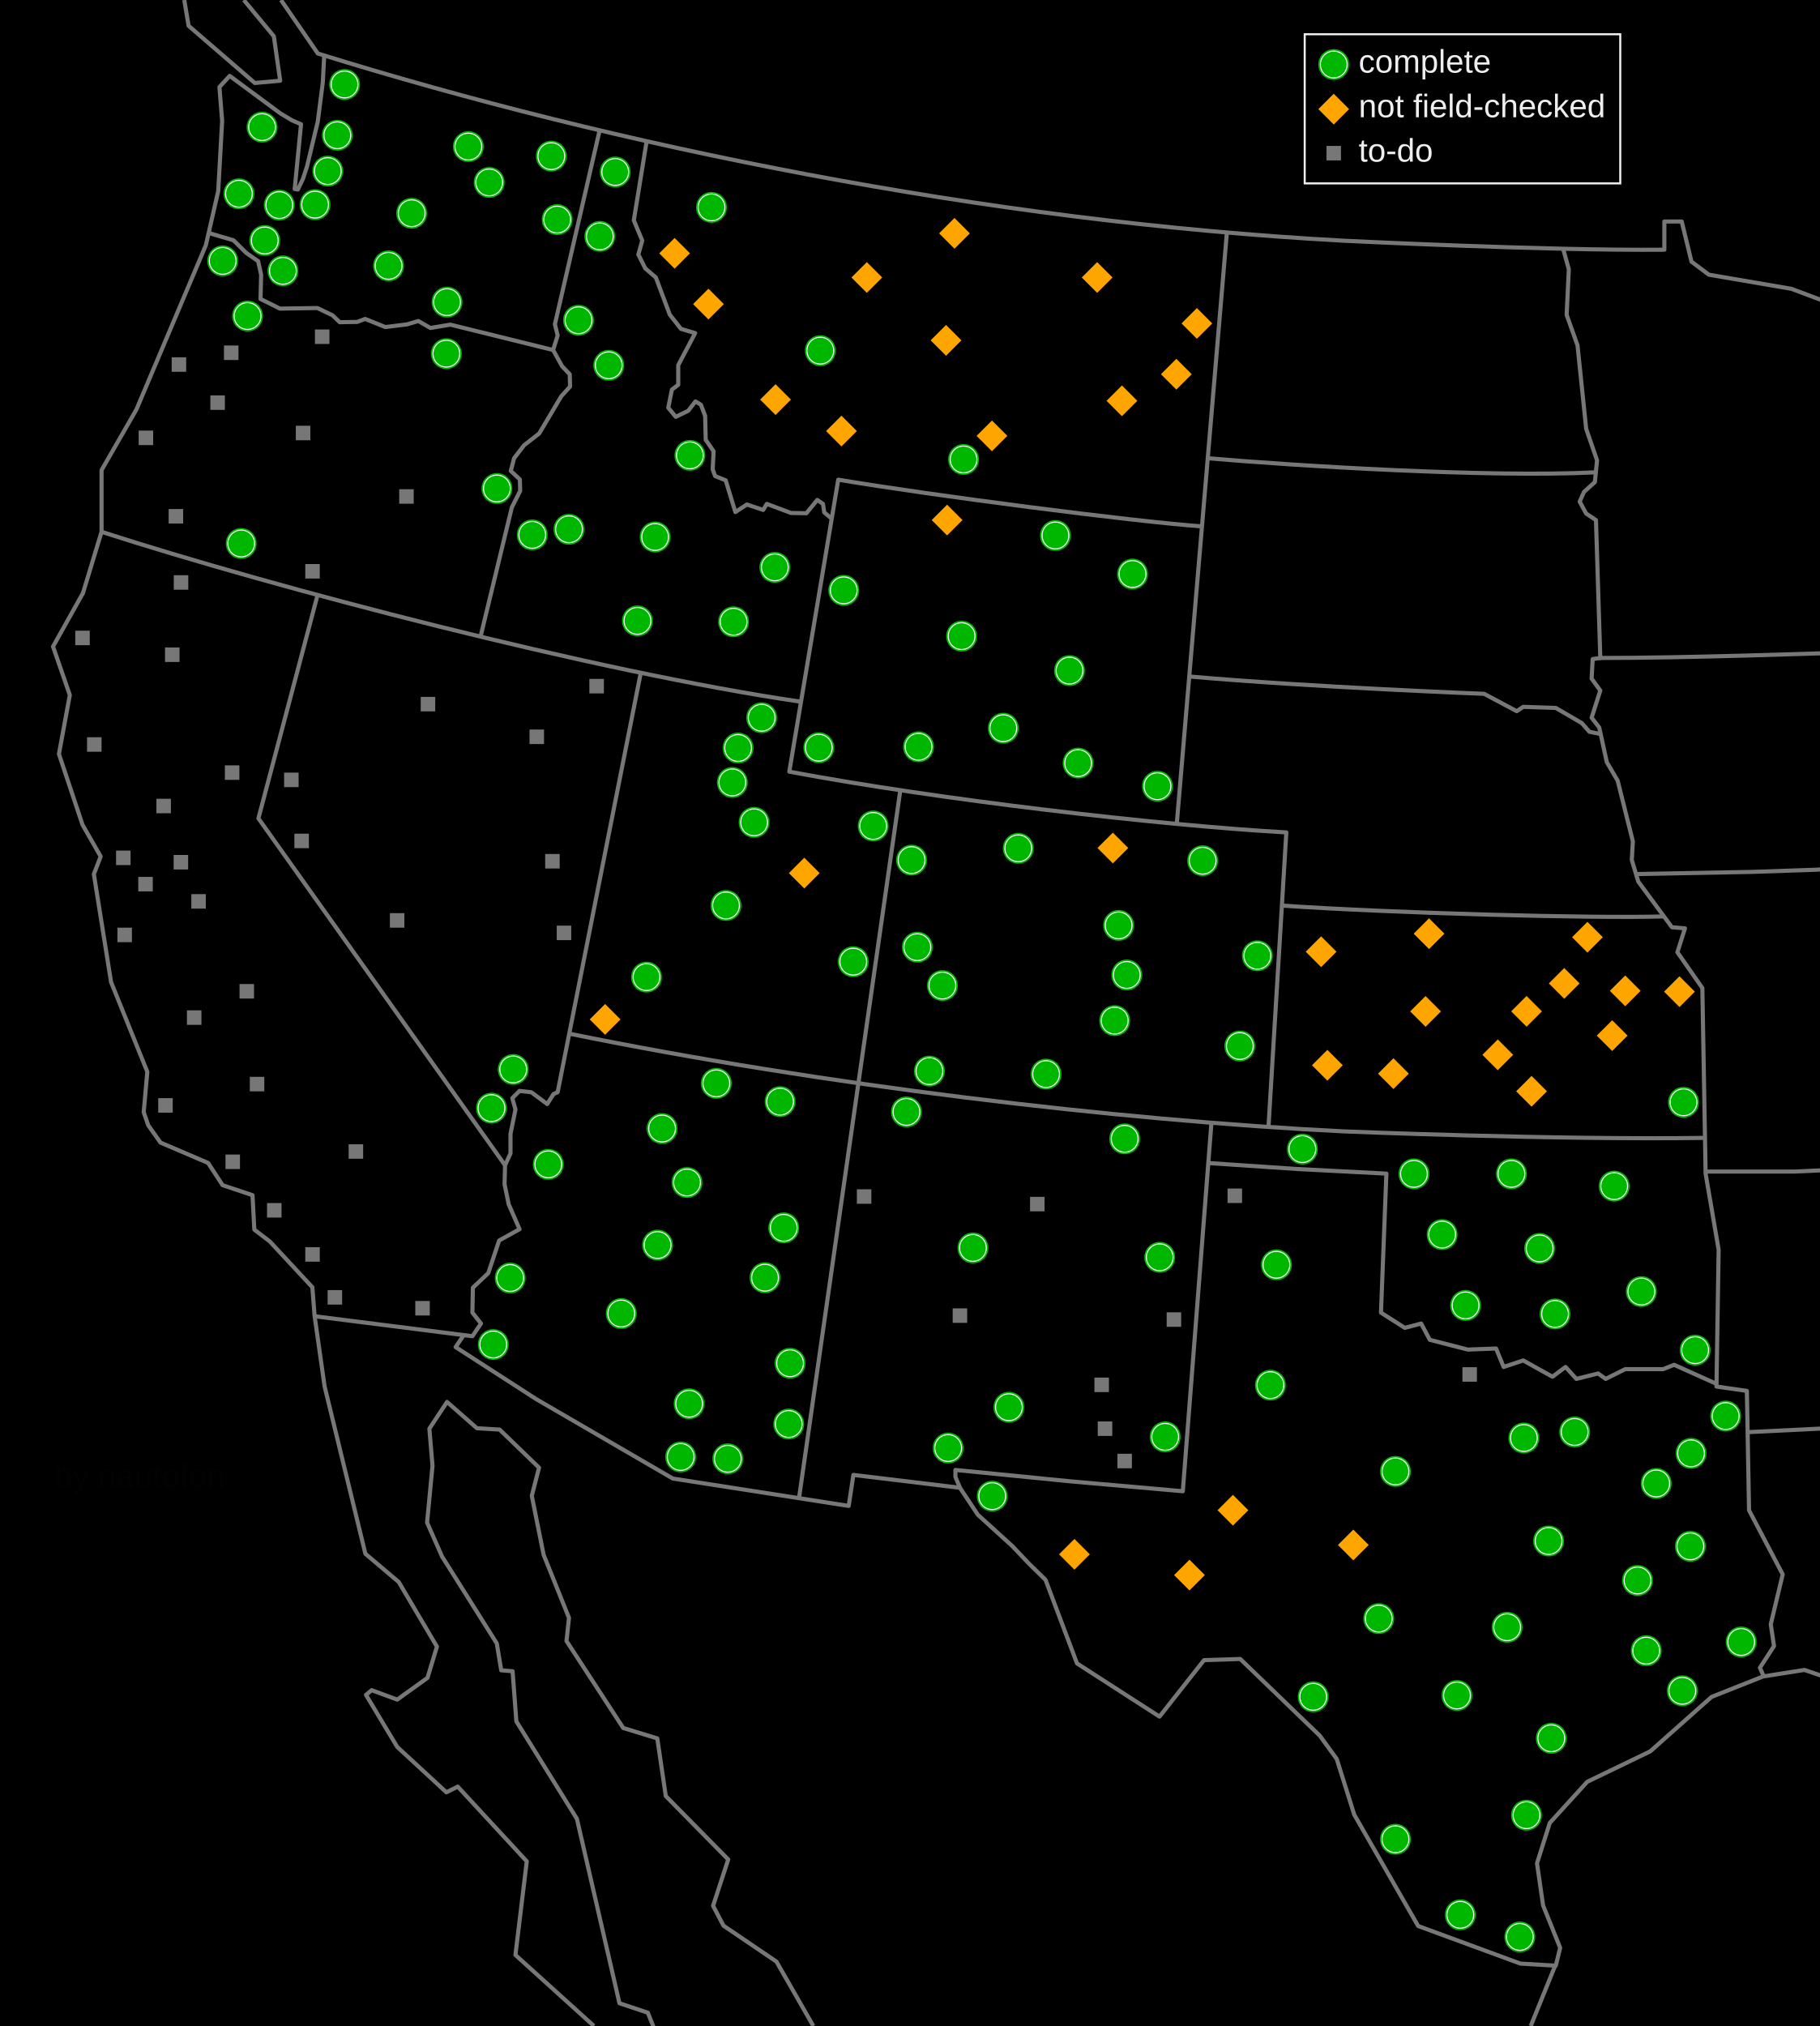
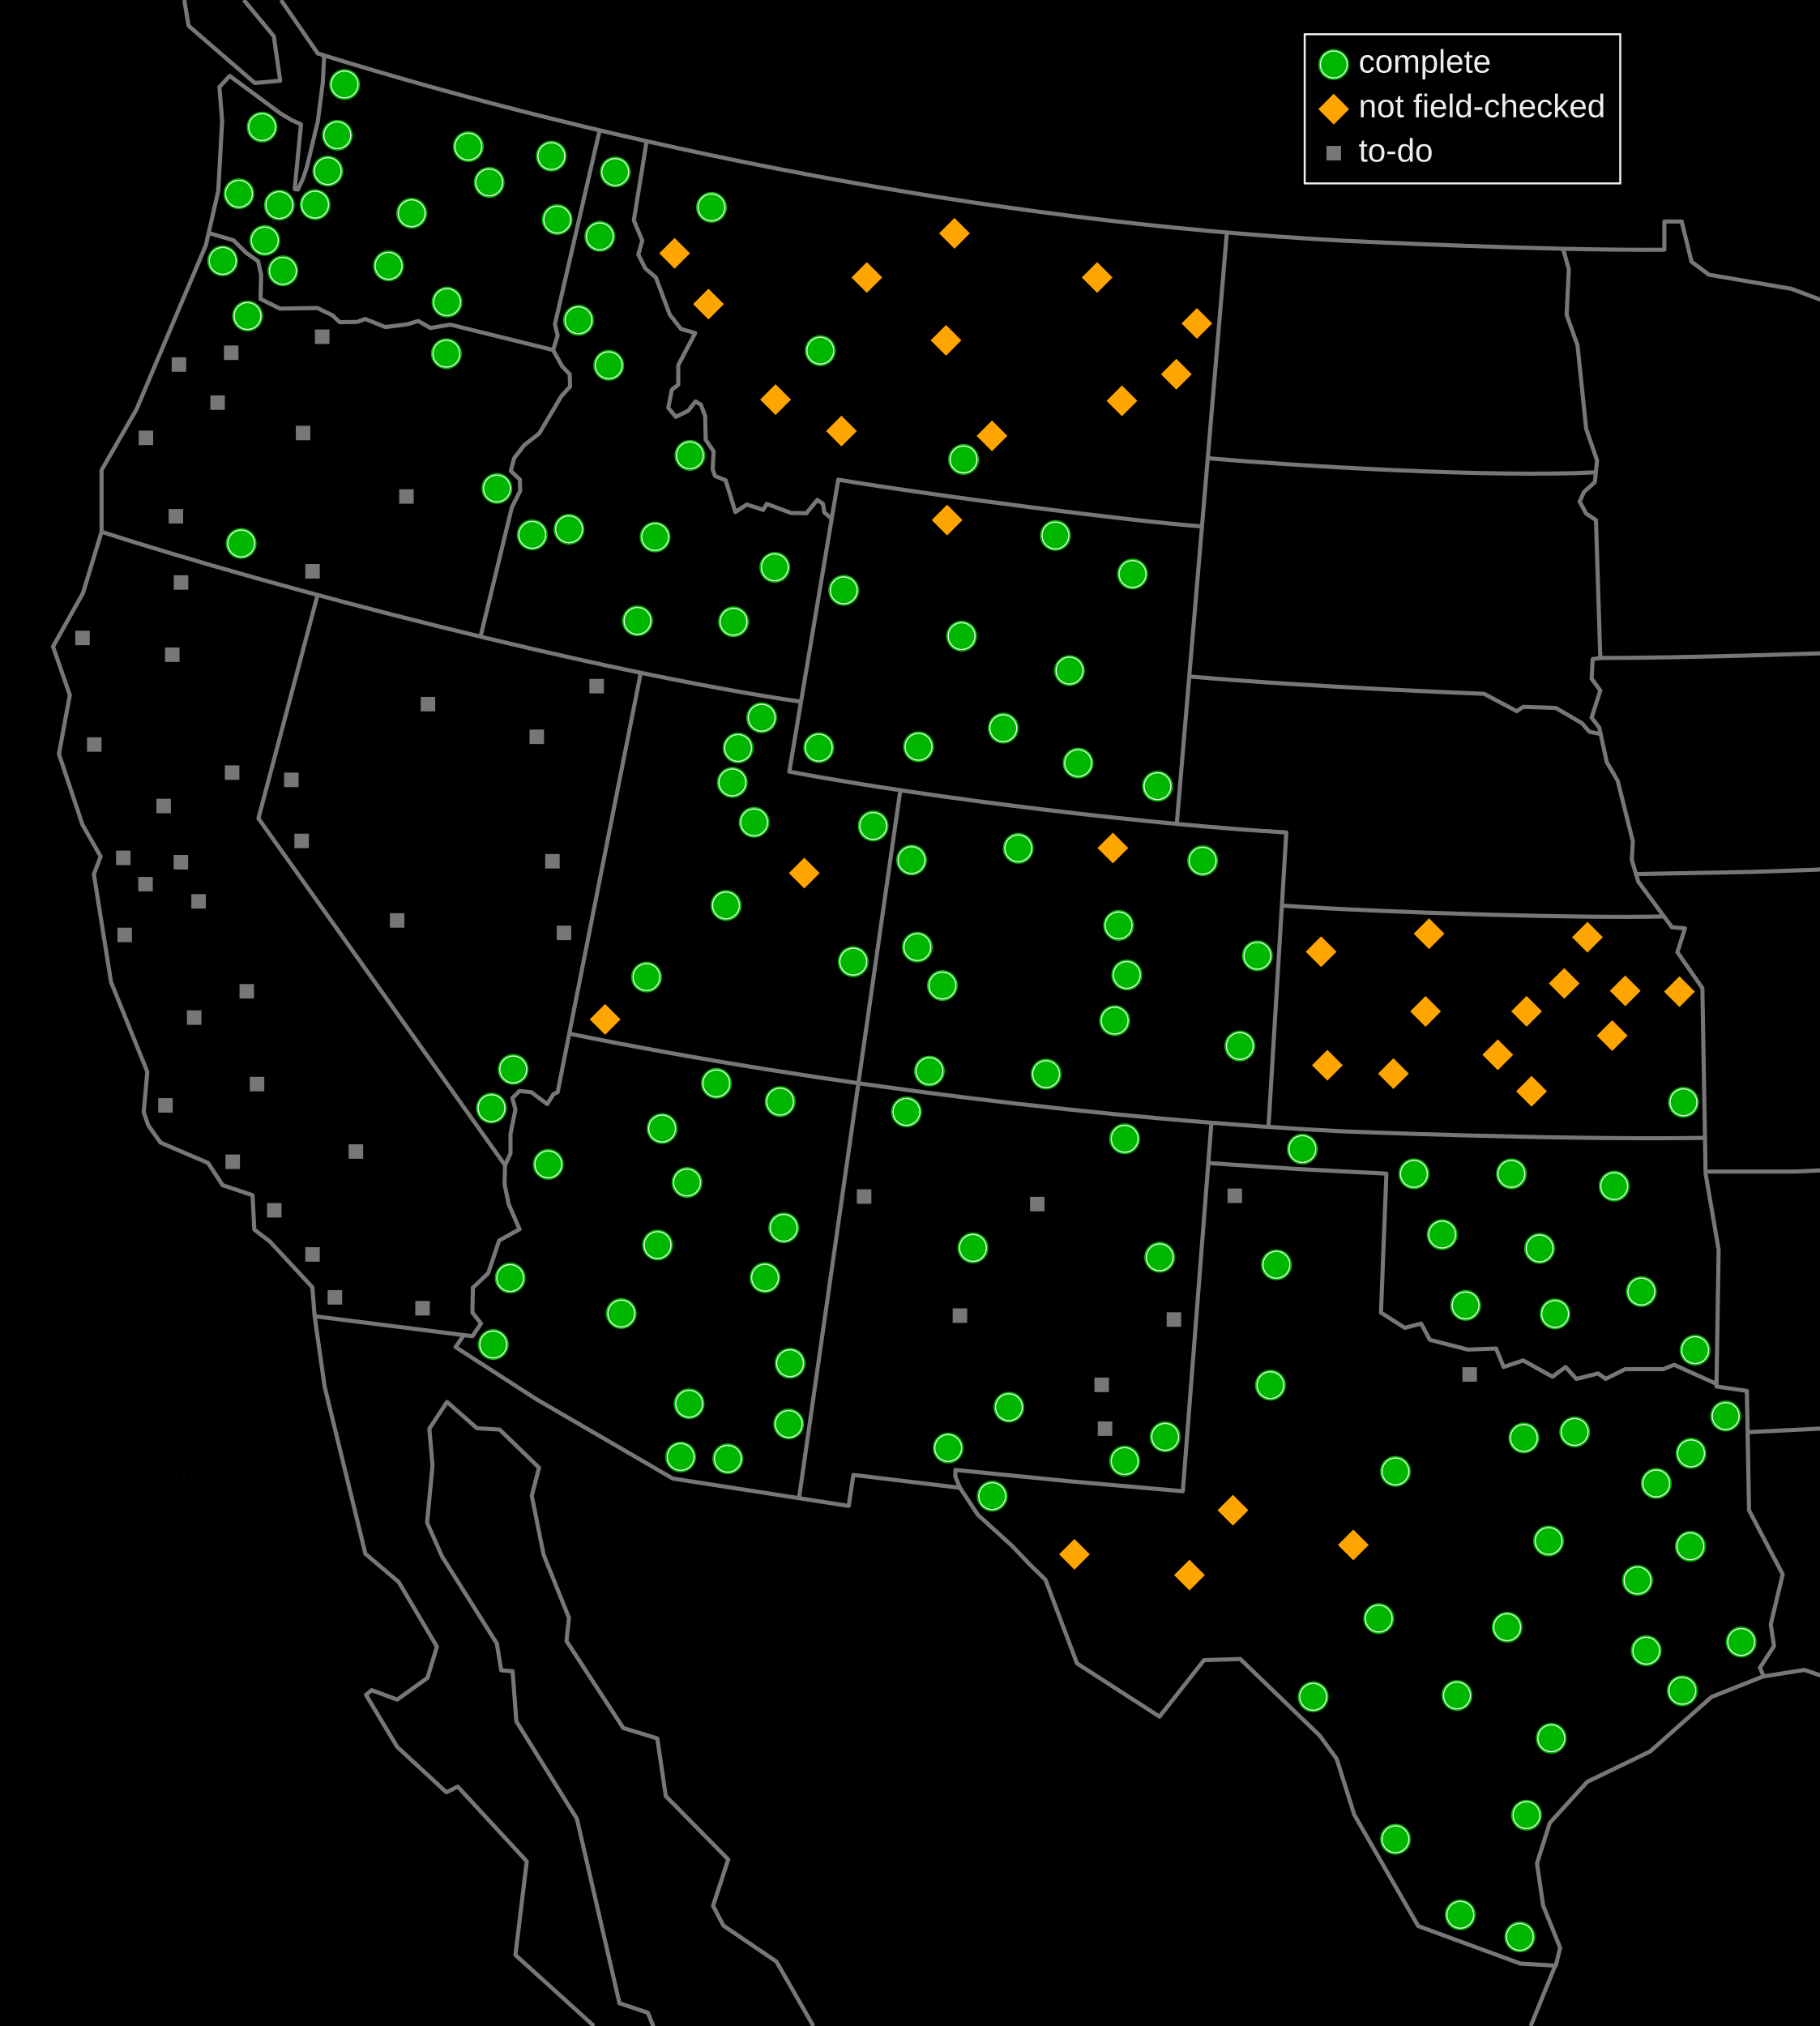
<svg xmlns="http://www.w3.org/2000/svg" xmlns:xlink="http://www.w3.org/1999/xlink" version="1.1" x="0px" y="0px" width="501.68px" height="558.55px" viewBox="0 0 501.68 558.55" xml:space="preserve">
  <symbol id="all" viewBox="-4.25 -4.25 8.5 8.5">
    <path style="fill:#00B700;" d="M4.25,0c0-2.35-1.9-4.25-4.25-4.25c-2.35,0-4.25,1.9-4.25,4.25S-2.35,4.25,0,4.25C2.35,4.25,4.25,2.35,4.25,0z" />
    <path style="fill:none;stroke:#FFFFFF;stroke-width:0.283;stroke-miterlimit:10;" d="M3.69,0c0-2.04-1.65-3.69-3.69-3.69S-3.68-2.04-3.68,0S-2.04,3.69,0,3.69S3.69,2.04,3.69,0z" />
  </symbol>
  <symbol id="cleanup" viewBox="-4.25 -4.25 8.5 8.5">
    <rect x="-3" y="-3" width="6" height="6" transform="rotate(45)" style="fill:orange" />
  </symbol>
  <symbol id="open" viewBox="-4.25 -4.25 8.5 8.5">
    <rect x="-2" y="-2" width="4" height="4" style="fill:#777" />
  </symbol>
  <symbol id="TODO" viewBox="-4.25 -4.25 8.5 8.5">
    <rect x="-2" y="-2" width="4" height="4" style="fill:red" />
  </symbol>
  <g id="map">
    <rect width="597.74" height="558.55" />
    <text id="made_by_nautofon" transform="matrix(1 0 0 1 15.00 410.00)" style="font-family:'ArialMT','Arial',sans-serif;fill:#020202;font-size:9px;">by nautofon</text>
    <path style="fill:none;stroke:#777777;stroke-width:1.134;stroke-linejoin:round;stroke-miterlimit:10;" d="M77.47,0l10.16,14.75c81.55,25.39,184,46.31,282.83,51.61 0 0 55.799 2.787 88.427 2.487v-7.783h4.789l2.694 11.076 4.789 3.592 22.75 3.891 14.368 5.388 10.178-2.993 17.362 4.49-13.47 7.184-18.858 18.559 0.299 2.395" />
    <line style="fill:none;stroke:#777777;stroke-width:1.134;stroke-linejoin:round;stroke-miterlimit:10;" x1="338.27" y1="64.1" x2="324.45" y2="227.16" />
    <polyline style="fill:none;stroke:#777777;stroke-width:1.134;stroke-linejoin:round;stroke-miterlimit:10;" points="87.56,164.04 71.25,225.62 139.25,321.25" />
    <polyline style="fill:none;stroke:#777777;stroke-width:1.134;stroke-linejoin:round;stroke-miterlimit:10;" points="176.67,185.49 153.75,301.12 152.62,301.62 150.88,304.38 146.5,301.12 143.25,300.75 141.25,302.75 142.12,305.88 140.75,312.62 140.75,318 139.25,321.25 139.12,326.5 140.25,332 143.25,338.88 137.62,342 134.62,351 130.38,355 130.25,361.88 132.62,364.88 130.25,368.38 86.75,362.88" />
    <polyline style="fill:none;stroke:#777777;stroke-width:1.134;stroke-linejoin:round;stroke-miterlimit:10;" points="50.81,0 52,7.12 70.25,22.88 77.25,22.25 75.5,10 67.22,0" />
    <path style="fill:none;stroke:#777777;stroke-width:1.134;stroke-linejoin:round;stroke-miterlimit:10;" d="m89.39 15.3-0.39 7.45-1.38 10.75-3 12.5-1.12 3.38-1.38 2.87-0.87-0.13 1.75-17.87-2.5-1.08-3.21-1.92-13.96-10.33-2.83 3.08 0.75 9.33-1.08 19.34-3.42 14.95-19.13 45.26-9.62 16.74v17l-5.12 16.88-8.26 14.75 4.63 13.37-3 16.26 6.5 19.5 5 8.74-1.87 4.88 4.74 29.75 10 24.75-1 11.12 1.26 3.63 3.37 4.75 13.13 5.62 4 6.13 8.24 2.75 0.5 9.5 4.26 3.25 11.74 12.63 0.63 8 2.75 19.37 11.25 46.13 9.177 7.754 10.54 17.833-2.607 8.605-8.344 5.997-7.04-2.607-1.565 1.304 8.605 14.341 13.559 12.516 3.129-1.565 19.035 20.599-3.129 25.814 21.642 19.574" />
    <path style="fill:none;stroke:#777777;stroke-width:1.134;stroke-linejoin:round;stroke-miterlimit:10;" d="m180.18 558.79-1.565-3.911-7.822-2.607-11.734-50.846-16.688-26.857-1.043-13.82-3.129-0.261-1.228-7.413-15.09-23.953-4.13-9.37 1.5-15.63-0.87-10.24 4.87-7.38 8.25 7.25 6.25 0.37 10.87 10.5-2 7.76 3.26 16.24 6.997 17.413-0.687 6.37 15.645 23.989 9.387 2.868 2.347 15.906 17.21 17.47-4.172 12.777 2.868 5.476 14.602 9.909 10.169 17.749" />
    <path style="fill:none;stroke:#777777;stroke-width:1.134;stroke-linejoin:round;stroke-miterlimit:10;" d="m127.87 368.07-2.25 3.31 22.26 14.37 37.62 21.87 48.5 7.55 1.29-8.55 29.38 3.55 4.95 7.45 9.5 8.63 4.68 4.93 4.464 4.358 8.681 23.049 22.75 14.668 12.273-15.566 9.989-0.323 21.93 21.149 4.666 6.405 4.83 15.362 17.624 30.7 28.183 10.36 9.765 0.577 1.202-4.926-4.701-11.674-1.683-11.626 3.523-11.123 10.338-11.353 17.362-8.382 16.902-15.012 14.229-5.642 11.375-1.796 13.171 4.49 14.967-3.592 14.368 10.477 12.872-0.299 6.585-4.191 6.885 2.395 2.694-2.993-3.891-3.592-0.299-8.082-2.993-5.388 6.885-4.191 13.47-2.395 15.53 0.898" />
    <line style="fill:none;stroke:#777777;stroke-width:1.134;stroke-linejoin:round;stroke-miterlimit:10;" x1="248.23" y1="217.87" x2="220.3" y2="413.04" />
    <path style="fill:none;stroke:#777777;stroke-width:1.134;stroke-linejoin:round;stroke-miterlimit:10;" d="M28,146.62c47.23,15.27,136.03,38.56,192.86,46.85" />
    <path style="fill:none;stroke:#777777;stroke-width:1.134;stroke-linejoin:round;stroke-miterlimit:10;" d="M156.95 284.97c69.54 14.18 151.01 23.87 213.51 26.94 0 0 58.194 2.396 99.503 1.797" />
    <path style="fill:none;stroke:#777777;stroke-width:1.134;stroke-linejoin:round;stroke-miterlimit:10;" d="M331.36,145.12c-18.79-1.34-74.68-8.56-100.24-12.88l-13.5,80.5c41,7.71,102.37,14.82,137.04,16.75l-4.92,81.2" />
    <polyline style="fill:none;stroke:#777777;stroke-width:1.134;stroke-linejoin:round;stroke-miterlimit:10;" points="334.01,309.54 326.12,411.12 295.42,408.42 263.42,405.25 263.42,407.17 264.67,410.17" />
    <path style="fill:none;stroke:#777777;stroke-width:1.134;stroke-linejoin:round;stroke-miterlimit:10;" d="m333.16 320.64 24.461 1.643 24.63 1.276-1.497 38.332 6.585 4.191 4.49-1.197 2.395 4.49 10.477 2.694 7.783-0.299 2.095 5.089 5.388-1.796 8.082 4.49 3.592-2.694 2.993 3.293 5.987-1.497 2.095 1.497 5.388-2.694h10.477l2.993-1.197 11.974 5.388" />
    <path style="fill:none;stroke:#777777;stroke-width:1.134;stroke-linejoin:round;stroke-miterlimit:10;" d="m353.22 249.65c31.131 2.095 85.611 3.592 105.67 2.993" />
    <path style="fill:none;stroke:#777777;stroke-width:1.134;stroke-linejoin:round;stroke-miterlimit:10;" d="m327.78 186.49c34.125 2.993 81.42 4.789 81.42 4.789l8.98 4.789 1.796-1.197 8.98 0.299 7.184 4.191 2.095 2.395 2.993 0.599" />
    <path style="fill:none;stroke:#777777;stroke-width:1.134;stroke-linejoin:round;stroke-miterlimit:10;" d="m332.87 126.32c24.246 2.095 77.529 5.388 107.16 3.891" />
    <polyline style="fill:none;stroke:#777777;stroke-width:1.134;stroke-linejoin:round;stroke-miterlimit:10;" points="165.33,35.93 153,89.38 153.75,92.5 152.5,96.5 155,101 157.08,103.17 157.17,106.58 154.75,109.25 148.67,119.5 144.5,122.75 141.75,126.33 140.83,129.83 143.33,132.17 143.42,135.33 141.12,139.88 132.49,175.53" />
    <polyline style="fill:none;stroke:#777777;stroke-width:1.134;stroke-linejoin:round;stroke-miterlimit:10;" points="178.29,38.93 174.75,60.75 177.08,66.33 176,70.17 177.92,74 180.83,76.5 184.67,86.75 187.75,90.67 191.67,91.83 187,100.67 187,106.08 185.25,107.42 184.25,112.42 186.33,114.92 189.75,113.25 191.75,110.67 193.25,111.58 194.42,114.67 194.58,121.25 196.75,124.42 196.5,129.42 197.17,131.25 200.08,132.42 202.75,141.17 205.92,139.08 210.42,140.58 211.42,138.92 218.08,141.42 222.33,141.5 225.33,137.83 226.92,138.92 227.25,141.25 229.32,143.01" />
    <polyline style="fill:none;stroke:#777777;stroke-width:1.134;stroke-linejoin:round;stroke-miterlimit:10;" points="57.53,64.23 64.38,66.25 67.92,69.75 71.17,72 72,75.75 71.83,82.42 77.17,85.08 87.5,84.92 91.67,86.92 93.67,88.83 98.5,88.75 100.67,87.92 106.25,90.17 112.25,89.42 115.33,88.5 118.67,90.42 124.17,89.5 152.5,96.5" />
    <path style="fill:none;stroke:#777777;stroke-width:1.134;stroke-linejoin:round;stroke-miterlimit:10;" d="m431.05 68.847 1.497 5.388-0.599 12.572 2.993 8.382 2.395 23.049 2.993 8.681-0.599 5.987-2.993 2.694-1.197 2.694 1.796 3.293 2.694 1.796 1.197 38.016-2.095 0.299-0.299 5.388 2.395 3.293-2.395 7.484 2.095 2.694 2.095 9.579 2.993 5.089 4.191 16.763-0.299 5.089 1.796 5.987 9.28 12.572 3.592 0.299-2.095 6.585 6.885 9.878 0.898 51.187 3.592 20.954-0.599 37.717 8.382 1.197 0.599 32.927 9.28 17.661-3.293 13.77 0.898 5.987-3.891 5.987 1.197 2.694" />
    <path style="fill:none;stroke:#777777;stroke-width:1.134;stroke-linejoin:round;stroke-miterlimit:10;" d="m440.93 181.4c24.246 0 58.371-1.197 76.93-1.796" />
    <path style="fill:none;stroke:#777777;stroke-width:1.134;stroke-linejoin:round;stroke-miterlimit:10;" d="m451.1 240.97 32.029-0.599 17.661-0.599 12.273-0.898 5.089 4.789" />
    <path style="fill:none;stroke:#777777;stroke-width:1.134;stroke-linejoin:round;stroke-miterlimit:10;" d="m470.56 322.99h24.246l32.329-1.497 17.062 0.299 1.796 2.694-4.789 5.987 10.776-0.299" />
    <path style="fill:none;stroke:#777777;stroke-width:1.134;stroke-linejoin:round;stroke-miterlimit:10;" d="m481.94 394.83 48.792-2.395" />
    <path style="fill:none;stroke:#777777;stroke-width:1.134;stroke-linejoin:round;stroke-miterlimit:10;" d="m428.87 541.7-6.822 16.841" />
  </g>
  <g id="legend" transform="translate(55)">
    <rect x="304.73" y="9.44" style="stroke:#EEEEEE;stroke-width:0.567;stroke-miterlimit:10;" width="87" height="41.12" />
    <text transform="matrix(1 0 0 1 319.5923 44.5608)" style="fill:#EEEEEE; font-family:'ArialMT','Arial',sans-serif; font-size:9px;">to-do</text>
    <use xlink:href="#open" width="8.5" height="8.5" id="legend-unkown_1_" x="-4.25" y="-4.25" transform="matrix(1 0 0 -1 312.729 42.2266)" style="overflow:visible;" />
    <text transform="matrix(1 0 0 1 319.5923 32.3207)" style="fill:#EEEEEE; font-family:'ArialMT','Arial',sans-serif; font-size:9px;">not field-checked</text>
    <use xlink:href="#cleanup" width="8.5" height="8.5" id="legend-some_1_" x="-4.25" y="-4.25" transform="matrix(1 0 0 -1 312.729 30.0874)" style="overflow:visible;" />
    <text transform="matrix(1 0 0 1 319.5933 20.0199)" style="fill:#EEEEEE; font-family:'ArialMT','Arial',sans-serif; font-size:9px;">complete</text>
    <use xlink:href="#all" width="8.5" height="8.5" id="legend-all_1_" x="-4.25" y="-4.25" transform="matrix(1 0 0 -1 312.729 17.7852)" style="overflow:visible;" />
  </g>
  <g id="data">
    <g id="AZ">
      <use xlink:href="#all" width="8.5" height="8.5" id="camp_verde" x="-4.25" y="-4.25" transform="matrix(1 0 0 -1 181.292 343.25)" style="overflow:visible;" />
      <use xlink:href="#all" width="8.5" height="8.5" id="clifton" x="-4.25" y="-4.25" transform="matrix(1 0 0 -1 217.8335 375.834)" style="overflow:visible;" />
      <use xlink:href="#all" width="8.5" height="8.5" id="ehrenberg" x="-4.25" y="-4.25" transform="matrix(1 0 0 -1 140.6665 352.334)" style="overflow:visible;" />
      <use xlink:href="#all" width="8.5" height="8.5" id="flagstaff" x="-4.25" y="-4.25" transform="matrix(1 0 0 -1 189.417 326)" style="overflow:visible;" />
      <use xlink:href="#all" width="8.5" height="8.5" id="g_canyon_vlg" x="-4.25" y="-4.25" transform="matrix(1 0 0 -1 182.542 311.125)" style="overflow:visible;" />
      <use xlink:href="#all" width="8.5" height="8.5" id="holbrook" x="-4.25" y="-4.25" transform="matrix(1 0 0 -1 216.084 338.5)" style="overflow:visible;" />
      <use xlink:href="#all" width="8.5" height="8.5" id="kayenta" x="-4.25" y="-4.25" transform="matrix(1 0 0 -1 215.0835 303.708)" style="overflow:visible;" />
      <use xlink:href="#all" width="8.5" height="8.5" id="kingman" x="-4.25" y="-4.25" transform="matrix(1 0 0 -1 151.167 321)" style="overflow:visible;" />
      <use xlink:href="#all" width="8.5" height="8.5" id="nogales" x="-4.25" y="-4.25" transform="matrix(1 0 0 -1 187.6665 401.667)" style="overflow:visible;" />
      <use xlink:href="#all" width="8.5" height="8.5" id="page" x="-4.25" y="-4.25" transform="matrix(1 0 0 -1 197.5005 298.667)" style="overflow:visible;" />
      <use xlink:href="#all" width="8.5" height="8.5" id="phoenix" x="-4.25" y="-4.25" transform="matrix(1 0 0 -1 171.292 362.125)" style="overflow:visible;" />
      <use xlink:href="#all" width="8.5" height="8.5" id="san_simon" x="-4.25" y="-4.25" transform="matrix(1 0 0 -1 217.4585 392.583)" style="overflow:visible;" />
      <use xlink:href="#all" width="8.5" height="8.5" id="show_low" x="-4.25" y="-4.25" transform="matrix(1 0 0 -1 210.917 352.25)" style="overflow:visible;" />
      <use xlink:href="#all" width="8.5" height="8.5" id="sierra_vista" x="-4.25" y="-4.25" transform="matrix(1 0 0 -1 200.6665 402.167)" style="overflow:visible;" />
      <use xlink:href="#all" width="8.5" height="8.5" id="tucson" x="-4.25" y="-4.25" transform="matrix(1 0 0 -1 190 387)" style="overflow:visible;" />
      <use xlink:href="#all" width="8.5" height="8.5" id="yuma" x="-4.25" y="-4.25" transform="matrix(1 0 0 -1 136 370.667)" style="overflow:visible;" />
    </g>
    <g id="CA">
      <use xlink:href="#open" width="8.5" height="8.5" id="bakersfield" x="-4.25" y="-4.25" transform="matrix(1 0 0 -1 70.875 298.874)" style="overflow:visible;" />
      <use xlink:href="#open" width="8.5" height="8.5" id="barstow" x="-4.25" y="-4.25" transform="matrix(1 0 0 -1 98.125 317.458)" style="overflow:visible;" />
      <use xlink:href="#open" width="8.5" height="8.5" id="carlsbad" x="-4.25" y="-4.25" transform="matrix(1 0 0 -1 86.1655 345.834)" style="overflow:visible;" />
      <use xlink:href="#open" width="8.5" height="8.5" id="el_centro" x="-4.25" y="-4.25" transform="matrix(1 0 0 -1 116.499 360.668)" style="overflow:visible;" />
      <use xlink:href="#open" width="8.5" height="8.5" id="eureka" x="-4.25" y="-4.25" transform="matrix(1 0 0 -1 22.7495 175.875)" style="overflow:visible;" />
      <use xlink:href="#open" width="8.5" height="8.5" id="fresno" x="-4.25" y="-4.25" transform="matrix(1 0 0 -1 68.042 273.2905)" style="overflow:visible;" />
      <use xlink:href="#open" width="8.5" height="8.5" id="hilt" x="-4.25" y="-4.25" transform="matrix(1 0 0 -1 49.9165 160.5835)" style="overflow:visible;" />
      <use xlink:href="#open" width="8.5" height="8.5" id="huron" x="-4.25" y="-4.25" transform="matrix(1 0 0 -1 53.542 280.5405)" style="overflow:visible;" />
      <use xlink:href="#open" width="8.5" height="8.5" id="los_angeles" x="-4.25" y="-4.25" transform="matrix(1 0 0 -1 75.6235 333.668)" style="overflow:visible;" />
      <use xlink:href="#open" width="8.5" height="8.5" id="oakdale" x="-4.25" y="-4.25" transform="matrix(1 0 0 -1 54.7495 248.5)" style="overflow:visible;" />
      <use xlink:href="#open" width="8.5" height="8.5" id="oakland" x="-4.25" y="-4.25" transform="matrix(1 0 0 -1 40.1245 243.75)" style="overflow:visible;" />
      <use xlink:href="#open" width="8.5" height="8.5" id="oxnard" x="-4.25" y="-4.25" transform="matrix(1 0 0 -1 64.1675 320.292)" style="overflow:visible;" />
      <use xlink:href="#open" width="8.5" height="8.5" id="redding" x="-4.25" y="-4.25" transform="matrix(1 0 0 -1 47.4995 180.5)" style="overflow:visible;" />
      <use xlink:href="#open" width="8.5" height="8.5" id="sacramento" x="-4.25" y="-4.25" transform="matrix(1 0 0 -1 45.124 222.2095)" style="overflow:visible;" />
      <use xlink:href="#open" width="8.5" height="8.5" id="san_diego" x="-4.25" y="-4.25" transform="matrix(1 0 0 -1 92.3325 357.668)" style="overflow:visible;" />
      <use xlink:href="#open" width="8.5" height="8.5" id="san_francisc" x="-4.25" y="-4.25" transform="matrix(1 0 0 -1 33.9995 236.5)" style="overflow:visible;" />
      <use xlink:href="#open" width="8.5" height="8.5" id="santa_cruz" x="-4.25" y="-4.25" transform="matrix(1 0 0 -1 34.3745 257.75)" style="overflow:visible;" />
      <use xlink:href="#open" width="8.5" height="8.5" id="santa_maria" x="-4.25" y="-4.25" transform="matrix(1 0 0 -1 45.6245 304.75)" style="overflow:visible;" />
      <use xlink:href="#open" width="8.5" height="8.5" id="stockton" x="-4.25" y="-4.25" transform="matrix(1 0 0 -1 49.874 237.7095)" style="overflow:visible;" />
      <use xlink:href="#open" width="8.5" height="8.5" id="truckee" x="-4.25" y="-4.25" transform="matrix(1 0 0 -1 63.9995 213)" style="overflow:visible;" />
      <use xlink:href="#open" width="8.5" height="8.5" id="ukiah" x="-4.25" y="-4.25" transform="matrix(1 0 0 -1 25.9995 205.25)" style="overflow:visible;" />
    </g>
    <g id="CO">
      <use xlink:href="#all" width="8.5" height="8.5" id="alamosa" x="-4.25" y="-4.25" transform="matrix(1 0 0 -1 288.4165 296.1221)" style="overflow:visible;" />
      <use xlink:href="#all" width="8.5" height="8.5" id="burlington" x="-4.25" y="-4.25" transform="matrix(1 0 0 -1 346.667 263.4971)" style="overflow:visible;" />
      <use xlink:href="#all" width="8.5" height="8.5" id="colorado_spr" x="-4.25" y="-4.25" transform="matrix(1 0 0 -1 310.6665 268.7886)" style="overflow:visible;" />
      <use xlink:href="#all" width="8.5" height="8.5" id="denver" x="-4.25" y="-4.25" transform="matrix(1 0 0 -1 308.4165 255.1221)" style="overflow:visible;" />
      <use xlink:href="#all" width="8.5" height="8.5" id="durango" x="-4.25" y="-4.25" transform="matrix(1 0 0 -1 256.25 295.2886)" style="overflow:visible;" />
      <use xlink:href="#cleanup" width="8.5" height="8.5" id="fort_collins" x="-4.25" y="-4.25" transform="matrix(1 0 0 -1 306.833 233.7886)" style="overflow:visible;" />
      <use xlink:href="#all" width="8.5" height="8.5" id="grand_juncti" x="-4.25" y="-4.25" transform="matrix(1 0 0 -1 252.916 261.1221)" style="overflow:visible;" />
      <use xlink:href="#all" width="8.5" height="8.5" id="lamar" x="-4.25" y="-4.25" transform="matrix(1 0 0 -1 341.833 288.3721)" style="overflow:visible;" />
      <use xlink:href="#all" width="8.5" height="8.5" id="montrose" x="-4.25" y="-4.25" transform="matrix(1 0 0 -1 259.833 271.7051)" style="overflow:visible;" />
      <use xlink:href="#all" width="8.5" height="8.5" id="pueblo" x="-4.25" y="-4.25" transform="matrix(1 0 0 -1 307.333 281.3721)" style="overflow:visible;" />
      <use xlink:href="#all" width="8.5" height="8.5" id="rangely" x="-4.25" y="-4.25" transform="matrix(1 0 0 -1 251.333 237.1221)" style="overflow:visible;" />
      <use xlink:href="#all" width="8.5" height="8.5" id="steamboat_sp" x="-4.25" y="-4.25" transform="matrix(1 0 0 -1 280.7495 233.8721)" style="overflow:visible;" />
      <use xlink:href="#all" width="8.5" height="8.5" id="sterling" x="-4.25" y="-4.25" transform="matrix(1 0 0 -1 331.583 237.2886)" style="overflow:visible;" />
    </g>
    <g id="ID">
      <use xlink:href="#all" width="8.5" height="8.5" id="boise" x="-4.25" y="-4.25" transform="matrix(1 0 0 -1 156.8745 145.9141)" style="overflow:visible;" />
      <use xlink:href="#all" width="8.5" height="8.5" id="coeur_dalene" x="-4.25" y="-4.25" transform="matrix(1 0 0 -1 165.3745 65.1641)" style="overflow:visible;" />
      <use xlink:href="#all" width="8.5" height="8.5" id="grangeville" x="-4.25" y="-4.25" transform="matrix(1 0 0 -1 167.833 100.7056)" style="overflow:visible;" />
      <use xlink:href="#all" width="8.5" height="8.5" id="idaho_falls" x="-4.25" y="-4.25" transform="matrix(1 0 0 -1 213.6245 156.4141)" style="overflow:visible;" />
      <use xlink:href="#all" width="8.5" height="8.5" id="ketchum" x="-4.25" y="-4.25" transform="matrix(1 0 0 -1 180.6245 148.0391)" style="overflow:visible;" />
      <use xlink:href="#all" width="8.5" height="8.5" id="lewiston" x="-4.25" y="-4.25" transform="matrix(1 0 0 -1 159.4995 88.2891)" style="overflow:visible;" />
      <use xlink:href="#all" width="8.5" height="8.5" id="nampa" x="-4.25" y="-4.25" transform="matrix(1 0 0 -1 146.7495 147.4556)" style="overflow:visible;" />
      <use xlink:href="#all" width="8.5" height="8.5" id="pocatello" x="-4.25" y="-4.25" transform="matrix(1 0 0 -1 202.2495 171.4141)" style="overflow:visible;" />
      <use xlink:href="#all" width="8.5" height="8.5" id="salmon" x="-4.25" y="-4.25" transform="matrix(1 0 0 -1 190.2075 125.5391)" style="overflow:visible;" />
      <use xlink:href="#all" width="8.5" height="8.5" id="sandpoint" x="-4.25" y="-4.25" transform="matrix(1 0 0 -1 169.6245 47.4141)" style="overflow:visible;" />
      <use xlink:href="#all" width="8.5" height="8.5" id="twin_falls" x="-4.25" y="-4.25" transform="matrix(1 0 0 -1 175.7495 171.1641)" style="overflow:visible;" />
    </g>
    <g id="KS">
      <use xlink:href="#cleanup" width="8.5" height="8.5" id="colby" transform="translate(360 258.13)" />
      <use xlink:href="#cleanup" width="8.5" height="8.5" id="dodge_city" transform="translate(379.94 291.74)" />
      <use xlink:href="#cleanup" width="8.5" height="8.5" id="emporia" transform="translate(440.25 281.26)" />
      <use xlink:href="#cleanup" width="8.5" height="8.5" id="garden_city" transform="translate(361.72 289.43)" />
      <use xlink:href="#cleanup" width="8.5" height="8.5" id="hays" transform="translate(388.8 274.59)" />
      <use xlink:href="#cleanup" width="8.5" height="8.5" id="hutchinson" transform="translate(408.71 286.55)" />
      <use xlink:href="#cleanup" width="8.5" height="8.5" id="junction_cit" transform="translate(427.03 266.87)" />
      <use xlink:href="#cleanup" width="8.5" height="8.5" id="kansas_city" transform="translate(458.8 269.14)" />
      <use xlink:href="#cleanup" width="8.5" height="8.5" id="marysville" transform="translate(433.43 254.13)" />
      <use xlink:href="#cleanup" width="8.5" height="8.5" id="phillipsburg" transform="translate(389.76 253.16)" />
      <use xlink:href="#all" width="8.5" height="8.5" id="pittsburg" transform="translate(459.91 299.64)" />
      <use xlink:href="#cleanup" width="8.5" height="8.5" id="salina_ks" transform="translate(416.65 274.57)" />
      <use xlink:href="#cleanup" width="8.5" height="8.5" id="topeka" transform="translate(443.85 268.92)" />
      <use xlink:href="#cleanup" width="8.5" height="8.5" id="wichita" transform="translate(418.02 296.61)" />
    </g>
    <g id="MT">
      <use xlink:href="#cleanup" width="8.5" height="8.5" id="billings" x="-4.25" y="-4.25" transform="matrix(1 0 0 -1 273.4985 120.168)" style="overflow:visible;" />
      <use xlink:href="#cleanup" width="8.5" height="8.5" id="bozeman" x="-4.25" y="-4.25" transform="matrix(1 0 0 -1 231.998 118.8345)" style="overflow:visible;" />
      <use xlink:href="#cleanup" width="8.5" height="8.5" id="butte" x="-4.25" y="-4.25" transform="matrix(1 0 0 -1 213.8315 110.168)" style="overflow:visible;" />
      <use xlink:href="#cleanup" width="8.5" height="8.5" id="glasgow_mt" x="-4.25" y="-4.25" transform="matrix(1 0 0 -1 302.4985 76.501)" style="overflow:visible;" />
      <use xlink:href="#cleanup" width="8.5" height="8.5" id="glendive" x="-4.25" y="-4.25" transform="matrix(1 0 0 -1 324.332 103.168)" style="overflow:visible;" />
      <use xlink:href="#cleanup" width="8.5" height="8.5" id="great_falls" x="-4.25" y="-4.25" transform="matrix(1 0 0 -1 238.9985 76.5015)" style="overflow:visible;" />
      <use xlink:href="#cleanup" width="8.5" height="8.5" id="havre" x="-4.25" y="-4.25" transform="matrix(1 0 0 -1 263.165 64.3345)" style="overflow:visible;" />
      <use xlink:href="#all" width="8.5" height="8.5" id="helena" x="-4.25" y="-4.25" transform="matrix(1 0 0 -1 226.1655 96.668)" style="overflow:visible;" />
      <use xlink:href="#all" width="8.5" height="8.5" id="kalispell" x="-4.25" y="-4.25" transform="matrix(1 0 0 -1 196.165 57.168)" style="overflow:visible;" />
      <use xlink:href="#all" width="8.5" height="8.5" id="laurel" x="-4.25" y="-4.25" transform="matrix(1 0 0 -1 265.665 126.6675)" style="overflow:visible;" />
      <use xlink:href="#cleanup" width="8.5" height="8.5" id="lewistown" x="-4.25" y="-4.25" transform="matrix(1 0 0 -1 260.832 93.835)" style="overflow:visible;" />
      <use xlink:href="#cleanup" width="8.5" height="8.5" id="miles_city" x="-4.25" y="-4.25" transform="matrix(1 0 0 -1 309.332 110.502)" style="overflow:visible;" />
      <use xlink:href="#cleanup" width="8.5" height="8.5" id="missoula" x="-4.25" y="-4.25" transform="matrix(1 0 0 -1 195.332 83.8345)" style="overflow:visible;" />
      <use xlink:href="#cleanup" width="8.5" height="8.5" id="sidney" x="-4.25" y="-4.25" transform="matrix(1 0 0 -1 329.998 89.1675)" style="overflow:visible;" />
      <use xlink:href="#cleanup" width="8.5" height="8.5" id="thompson_f" x="-4.25" y="-4.25" transform="matrix(1 0 0 -1 185.9985 69.8345)" style="overflow:visible;" />
    </g>
    <g id="NM">
      <use xlink:href="#all" width="8.5" height="8.5" id="alamogordo" x="-4.25" y="-4.25" transform="matrix(1 0 0 -1 278.1665 387.9561)" style="overflow:visible;" />
      <use xlink:href="#all" width="8.5" height="8.5" id="albuquerque" x="-4.25" y="-4.25" transform="matrix(1 0 0 -1 268.25 344.0381)" style="overflow:visible;" />
      <use xlink:href="#open" width="8.5" height="8.5" id="artesia" x="-4.25" y="-4.25" transform="matrix(1 0 0 -1 304.6665 393.873)" style="overflow:visible;" />
-       <use xlink:href="#open" width="8.5" height="8.5" id="carlsbad_nm" x="-4.25" y="-4.25" transform="matrix(1 0 0 -1 310.0835 402.79)" style="overflow:visible;" />
+       <use xlink:href="#all" width="8.5" height="8.5" id="carlsbad_nm" x="-4.25" y="-4.25" transform="matrix(1 0 0 -1 310.0835 402.79)" style="overflow:visible;" />
      <use xlink:href="#open" width="8.5" height="8.5" id="clovis" x="-4.25" y="-4.25" transform="matrix(1 0 0 -1 323.6665 363.7891)" style="overflow:visible;" />
      <use xlink:href="#all" width="8.5" height="8.5" id="farmington" x="-4.25" y="-4.25" transform="matrix(1 0 0 -1 249.916 306.5381)" style="overflow:visible;" />
      <use xlink:href="#open" width="8.5" height="8.5" id="gallup" x="-4.25" y="-4.25" transform="matrix(1 0 0 -1 238.2495 329.8721)" style="overflow:visible;" />
      <use xlink:href="#all" width="8.5" height="8.5" id="hobbs" x="-4.25" y="-4.25" transform="matrix(1 0 0 -1 321.25 396.123)" style="overflow:visible;" />
      <use xlink:href="#all" width="8.5" height="8.5" id="las_cruces" x="-4.25" y="-4.25" transform="matrix(1 0 0 -1 261.4165 399.2061)" style="overflow:visible;" />
      <use xlink:href="#all" width="8.5" height="8.5" id="raton" x="-4.25" y="-4.25" transform="matrix(1 0 0 -1 310.083 313.9551)" style="overflow:visible;" />
      <use xlink:href="#open" width="8.5" height="8.5" id="roswell" x="-4.25" y="-4.25" transform="matrix(1 0 0 -1 303.75 381.7891)" style="overflow:visible;" />
      <use xlink:href="#open" width="8.5" height="8.5" id="santa_fe" x="-4.25" y="-4.25" transform="matrix(1 0 0 -1 285.9995 331.9551)" style="overflow:visible;" />
      <use xlink:href="#open" width="8.5" height="8.5" id="socorro" x="-4.25" y="-4.25" transform="matrix(1 0 0 -1 264.6665 362.7051)" style="overflow:visible;" />
      <use xlink:href="#all" width="8.5" height="8.5" id="tucumcari" x="-4.25" y="-4.25" transform="matrix(1 0 0 -1 319.75 346.6221)" style="overflow:visible;" />
    </g>
    <g id="NV">
      <use xlink:href="#open" width="8.5" height="8.5" id="carson_city" x="-4.25" y="-4.25" transform="matrix(1 0 0 -1 83.165 231.833)" style="overflow:visible;" />
      <use xlink:href="#open" width="8.5" height="8.5" id="elko" x="-4.25" y="-4.25" transform="matrix(1 0 0 -1 147.9995 203.125)" style="overflow:visible;" />
      <use xlink:href="#open" width="8.5" height="8.5" id="ely" x="-4.25" y="-4.25" transform="matrix(1 0 0 -1 152.312 237.4375)" style="overflow:visible;" />
      <use xlink:href="#open" width="8.5" height="8.5" id="jackpot" x="-4.25" y="-4.25" transform="matrix(1 0 0 -1 164.4985 189.1665)" style="overflow:visible;" />
      <use xlink:href="#all" width="8.5" height="8.5" id="las_vegas" x="-4.25" y="-4.25" transform="matrix(1 0 0 -1 141.4985 294.833)" style="overflow:visible;" />
      <use xlink:href="#open" width="8.5" height="8.5" id="pioche" x="-4.25" y="-4.25" transform="matrix(1 0 0 -1 155.4995 257.1875)" style="overflow:visible;" />
      <use xlink:href="#all" width="8.5" height="8.5" id="primm" x="-4.25" y="-4.25" transform="matrix(1 0 0 -1 135.4985 305.5)" style="overflow:visible;" />
      <use xlink:href="#open" width="8.5" height="8.5" id="reno" x="-4.25" y="-4.25" transform="matrix(1 0 0 -1 80.332 215)" style="overflow:visible;" />
      <use xlink:href="#open" width="8.5" height="8.5" id="tonopah" x="-4.25" y="-4.25" transform="matrix(1 0 0 -1 109.4995 253.75)" style="overflow:visible;" />
      <use xlink:href="#open" width="8.5" height="8.5" id="winnemucca" x="-4.25" y="-4.25" transform="matrix(1 0 0 -1 117.9995 194.125)" style="overflow:visible;" />
    </g>
    <g id="OK" transform="translate(-4.25 -4.25)">
      <use xlink:href="#all" width="8.5" height="8.5" id="ardmore" transform="translate(428.75 362.24)" />
      <use xlink:href="#all" width="8.5" height="8.5" id="clinton" transform="translate(397.62 340.36)" />
      <use xlink:href="#all" width="8.5" height="8.5" id="enid" transform="translate(416.71 323.62)" />
      <use xlink:href="#all" width="8.5" height="8.5" id="guymon" transform="translate(359.08 316.79)" />
      <use xlink:href="#all" width="8.5" height="8.5" id="idabel" transform="translate(467.37 372.22)" />
      <use xlink:href="#all" width="8.5" height="8.5" id="lawton" transform="translate(404.08 359.89)" />
      <use xlink:href="#all" width="8.5" height="8.5" id="mcalester" transform="translate(452.54 356.07)" />
      <use xlink:href="#all" width="8.5" height="8.5" id="oklahoma_cit" transform="translate(424.49 344.17)" />
      <use xlink:href="#all" width="8.5" height="8.5" id="tulsa" transform="translate(445.05 327)" />
      <use xlink:href="#all" width="8.5" height="8.5" id="woodward" transform="translate(389.84 323.62)" />
    </g>
    <g id="OR">
      <use xlink:href="#all" width="8.5" height="8.5" id="astoria" x="-4.25" y="-4.25" transform="matrix(1 0 0 -1 61.3979 71.917)" style="overflow:visible;" />
      <use xlink:href="#open" width="8.5" height="8.5" id="bend" x="-4.25" y="-4.25" transform="matrix(1 0 0 -1 83.5645 119.375)" style="overflow:visible;" />
      <use xlink:href="#open" width="8.5" height="8.5" id="burns" x="-4.25" y="-4.25" transform="matrix(1 0 0 -1 112.0645 136.875)" style="overflow:visible;" />
      <use xlink:href="#open" width="8.5" height="8.5" id="coos_bay" x="-4.25" y="-4.25" transform="matrix(1 0 0 -1 40.231 120.708)" style="overflow:visible;" />
      <use xlink:href="#open" width="8.5" height="8.5" id="eugene" x="-4.25" y="-4.25" transform="matrix(1 0 0 -1 59.9995 110.9995)" style="overflow:visible;" />
      <use xlink:href="#all" width="8.5" height="8.5" id="klamath_f" x="-4.25" y="-4.25" transform="matrix(1 0 0 -1 66.4995 149.833)" style="overflow:visible;" />
      <use xlink:href="#open" width="8.5" height="8.5" id="lakeview" x="-4.25" y="-4.25" transform="matrix(1 0 0 -1 86.1665 157.5)" style="overflow:visible;" />
      <use xlink:href="#open" width="8.5" height="8.5" id="medford" x="-4.25" y="-4.25" transform="matrix(1 0 0 -1 48.4995 142.333)" style="overflow:visible;" />
      <use xlink:href="#open" width="8.5" height="8.5" id="newport" x="-4.25" y="-4.25" transform="matrix(1 0 0 -1 49.333 100.4995)" style="overflow:visible;" />
      <use xlink:href="#all" width="8.5" height="8.5" id="ontario" x="-4.25" y="-4.25" transform="matrix(1 0 0 -1 136.9995 134.6665)" style="overflow:visible;" />
      <use xlink:href="#all" width="8.5" height="8.5" id="pendleton" x="-4.25" y="-4.25" transform="matrix(1 0 0 -1 123.0645 97.5)" style="overflow:visible;" />
      <use xlink:href="#all" width="8.5" height="8.5" id="portland" x="-4.25" y="-4.25" transform="matrix(1 0 0 -1 68.2495 87.1245)" style="overflow:visible;" />
      <use xlink:href="#open" width="8.5" height="8.5" id="salem" x="-4.25" y="-4.25" transform="matrix(1 0 0 -1 63.7495 97.2495)" style="overflow:visible;" />
      <use xlink:href="#open" width="8.5" height="8.5" id="the_dalles" x="-4.25" y="-4.25" transform="matrix(1 0 0 -1 88.833 92.833)" style="overflow:visible;" />
    </g>
    <g id="TX" transform="translate(-63.713 95.304)">
      <use xlink:href="#all" width="8.5" height="8.5" id="abilene" transform="translate(444.21 306.1)" />
      <use xlink:href="#all" width="8.5" height="8.5" id="amarillo" transform="translate(411.39 249.13)" />
      <use xlink:href="#all" width="8.5" height="8.5" id="austin" transform="translate(475 349.06)" />
      <use xlink:href="#all" width="8.5" height="8.5" id="beaumont" transform="translate(539.53 353.12)" />
      <use xlink:href="#all" width="8.5" height="8.5" id="brownsville" transform="translate(478.5 434.43)" />
      <use xlink:href="#all" width="8.5" height="8.5" id="corpus_chris" transform="translate(480.34 400.87)" />
      <use xlink:href="#open" width="8.5" height="8.5" id="dalhart" transform="translate(399.92 230.11)" />
      <use xlink:href="#all" width="8.5" height="8.5" id="dallas" transform="translate(493.62 295.22)" />
      <use xlink:href="#all" width="8.5" height="8.5" id="del_rio" transform="translate(421.53 368.24)" />
      <use xlink:href="#all" width="8.5" height="8.5" id="el_paso" transform="translate(333.03 312.92)" />
      <use xlink:href="#cleanup" width="8.5" height="8.5" id="fort_stockto" transform="translate(387.42 334.68)" />
      <use xlink:href="#all" width="8.5" height="8.5" id="fort_worth" transform="translate(479.61 296.88)" />
      <use xlink:href="#all" width="8.5" height="8.5" id="galveston" transform="translate(523.3 366.58)" />
      <use xlink:href="#all" width="8.5" height="8.5" id="houston" transform="translate(513.35 355.52)" />
      <use xlink:href="#all" width="8.5" height="8.5" id="huntsville" transform="translate(510.95 336.16)" />
      <use xlink:href="#all" width="8.5" height="8.5" id="junction" transform="translate(439.6 346.67)" />
      <use xlink:href="#all" width="8.5" height="8.5" id="laredo" transform="translate(444.21 407.51)" />
      <use xlink:href="#all" width="8.5" height="8.5" id="longview_tx" transform="translate(525.7 301.12)" />
      <use xlink:href="#all" width="8.5" height="8.5" id="lubbock" transform="translate(409.73 282.32)" />
      <use xlink:href="#all" width="8.5" height="8.5" id="lufkin" transform="translate(525.52 326.75)" />
      <use xlink:href="#all" width="8.5" height="8.5" id="mcallen" transform="translate(462.09 428.34)" />
      <use xlink:href="#cleanup" width="8.5" height="8.5" id="odessa" transform="translate(399.4 316.8)" />
      <use xlink:href="#cleanup" width="8.5" height="8.5" id="san_angelo" transform="translate(432.59 326.38)" />
      <use xlink:href="#all" width="8.5" height="8.5" id="san_antonio" transform="translate(461.17 367.87)" />
      <use xlink:href="#all" width="8.5" height="8.5" id="texarkana" transform="translate(535.25 290.84)" />
      <use xlink:href="#all" width="8.5" height="8.5" id="tyler" transform="translate(516.11 309.42)" />
      <use xlink:href="#cleanup" width="8.5" height="8.5" id="van_horn" transform="translate(355.7 328.96)" />
      <use xlink:href="#all" width="8.5" height="8.5" id="victoria" transform="translate(487.17 379.67)" />
      <use xlink:href="#all" width="8.5" height="8.5" id="waco" transform="translate(486.43 325.28)" />
      <use xlink:href="#open" width="8.5" height="8.5" id="wichita_fall" transform="translate(464.67 279.37)" />
    </g>
    <g id="UT">
      <use xlink:href="#all" width="8.5" height="8.5" id="cedar_city" x="-4.25" y="-4.25" transform="matrix(1 0 0 -1 178.2495 269.3726)" style="overflow:visible;" />
      <use xlink:href="#all" width="8.5" height="8.5" id="logan" x="-4.25" y="-4.25" transform="matrix(1 0 0 -1 209.9995 197.8721)" style="overflow:visible;" />
      <use xlink:href="#all" width="8.5" height="8.5" id="moab" x="-4.25" y="-4.25" transform="matrix(1 0 0 -1 235.2495 265.1226)" style="overflow:visible;" />
      <use xlink:href="#all" width="8.5" height="8.5" id="ogden" x="-4.25" y="-4.25" transform="matrix(1 0 0 -1 203.5005 206.2056)" style="overflow:visible;" />
      <use xlink:href="#cleanup" width="8.5" height="8.5" id="price" x="-4.25" y="-4.25" transform="matrix(1 0 0 -1 221.7495 240.7056)" style="overflow:visible;" />
      <use xlink:href="#all" width="8.5" height="8.5" id="provo" x="-4.25" y="-4.25" transform="matrix(1 0 0 -1 207.9165 226.7056)" style="overflow:visible;" />
      <use xlink:href="#all" width="8.5" height="8.5" id="salina" x="-4.25" y="-4.25" transform="matrix(1 0 0 -1 200.166 249.6226)" style="overflow:visible;" />
      <use xlink:href="#all" width="8.5" height="8.5" id="salt_lake" x="-4.25" y="-4.25" transform="matrix(1 0 0 -1 201.9165 215.7061)" style="overflow:visible;" />
      <use xlink:href="#cleanup" width="8.5" height="8.5" id="st_george" x="-4.25" y="-4.25" transform="matrix(1 0 0 -1 166.833 281.0391)" style="overflow:visible;" />
      <use xlink:href="#all" width="8.5" height="8.5" id="vernal" x="-4.25" y="-4.25" transform="matrix(1 0 0 -1 240.7495 227.7056)" style="overflow:visible;" />
    </g>
    <g id="WA">
      <use xlink:href="#all" width="8.5" height="8.5" id="aberdeen_wa" x="-4.25" y="-4.25" transform="matrix(1 0 0 -1 65.8745 53.4146)" style="overflow:visible;" />
      <use xlink:href="#all" width="8.5" height="8.5" id="bellingham" x="-4.25" y="-4.25" transform="matrix(1 0 0 -1 94.9995 23.2896)" style="overflow:visible;" />
      <use xlink:href="#all" width="8.5" height="8.5" id="colville" x="-4.25" y="-4.25" transform="matrix(1 0 0 -1 151.9995 43.0396)" style="overflow:visible;" />
      <use xlink:href="#all" width="8.5" height="8.5" id="everett" x="-4.25" y="-4.25" transform="matrix(1 0 0 -1 92.9995 37.2896)" style="overflow:visible;" />
      <use xlink:href="#all" width="8.5" height="8.5" id="grand_coulee" x="-4.25" y="-4.25" transform="matrix(1 0 0 -1 134.8745 50.2896)" style="overflow:visible;" />
      <use xlink:href="#all" width="8.5" height="8.5" id="kennewick" x="-4.25" y="-4.25" transform="matrix(1 0 0 -1 123.2495 83.2896)" style="overflow:visible;" />
      <use xlink:href="#all" width="8.5" height="8.5" id="longview" x="-4.25" y="-4.25" transform="matrix(1 0 0 -1 72.9995 66.2896)" style="overflow:visible;" />
      <use xlink:href="#all" width="8.5" height="8.5" id="olympia" x="-4.25" y="-4.25" transform="matrix(1 0 0 -1 76.9995 56.5396)" style="overflow:visible;" />
      <use xlink:href="#all" width="8.5" height="8.5" id="omak" x="-4.25" y="-4.25" transform="matrix(1 0 0 -1 129.1245 40.4146)" style="overflow:visible;" />
      <use xlink:href="#all" width="8.5" height="8.5" id="port_angeles" x="-4.25" y="-4.25" transform="matrix(1 0 0 -1 72.2495 35.0396)" style="overflow:visible;" />
      <use xlink:href="#all" width="8.5" height="8.5" id="seattle" x="-4.25" y="-4.25" transform="matrix(1 0 0 -1 90.3745 47.1646)" style="overflow:visible;" />
      <use xlink:href="#all" width="8.5" height="8.5" id="spokane" x="-4.25" y="-4.25" transform="matrix(1 0 0 -1 153.6245 60.5396)" style="overflow:visible;" />
      <use xlink:href="#all" width="8.5" height="8.5" id="tacoma" x="-4.25" y="-4.25" transform="matrix(1 0 0 -1 86.8745 56.4146)" style="overflow:visible;" />
      <use xlink:href="#all" width="8.5" height="8.5" id="vancouver" x="-4.25" y="-4.25" transform="matrix(1 0 0 -1 77.9995 74.6646)" style="overflow:visible;" />
      <use xlink:href="#all" width="8.5" height="8.5" id="wenatchee" x="-4.25" y="-4.25" transform="matrix(1 0 0 -1 113.4995 58.7896)" style="overflow:visible;" />
      <use xlink:href="#all" width="8.5" height="8.5" id="yakima" x="-4.25" y="-4.25" transform="matrix(1 0 0 -1 107.1245 73.2896)" style="overflow:visible;" />
    </g>
    <g id="WY">
      <use xlink:href="#all" width="8.5" height="8.5" id="casper" x="-4.25" y="-4.25" transform="matrix(1 0 0 -1 294.8745 184.875)" style="overflow:visible;" />
      <use xlink:href="#all" width="8.5" height="8.5" id="cheyenne" x="-4.25" y="-4.25" transform="matrix(1 0 0 -1 319.1245 216.75)" style="overflow:visible;" />
      <use xlink:href="#cleanup" width="8.5" height="8.5" id="cody" x="-4.25" y="-4.25" transform="matrix(1 0 0 -1 261.125 143.375)" style="overflow:visible;" />
      <use xlink:href="#all" width="8.5" height="8.5" id="evanston" x="-4.25" y="-4.25" transform="matrix(1 0 0 -1 225.7495 206.125)" style="overflow:visible;" />
      <use xlink:href="#all" width="8.5" height="8.5" id="gillette" x="-4.25" y="-4.25" transform="matrix(1 0 0 -1 312.2495 158.25)" style="overflow:visible;" />
      <use xlink:href="#all" width="8.5" height="8.5" id="jackson" x="-4.25" y="-4.25" transform="matrix(1 0 0 -1 232.6245 162.75)" style="overflow:visible;" />
      <use xlink:href="#all" width="8.5" height="8.5" id="laramie" x="-4.25" y="-4.25" transform="matrix(1 0 0 -1 297.2495 210.375)" style="overflow:visible;" />
      <use xlink:href="#all" width="8.5" height="8.5" id="rawlins" x="-4.25" y="-4.25" transform="matrix(1 0 0 -1 276.6245 200.75)" style="overflow:visible;" />
      <use xlink:href="#all" width="8.5" height="8.5" id="riverton" x="-4.25" y="-4.25" transform="matrix(1 0 0 -1 265.1245 175.375)" style="overflow:visible;" />
      <use xlink:href="#all" width="8.5" height="8.5" id="rock_springs" x="-4.25" y="-4.25" transform="matrix(1 0 0 -1 253.2495 205.875)" style="overflow:visible;" />
      <use xlink:href="#all" width="8.5" height="8.5" id="sheridan" x="-4.25" y="-4.25" transform="matrix(1 0 0 -1 290.9995 147.625)" style="overflow:visible;" />
    </g>
  </g>
</svg>
